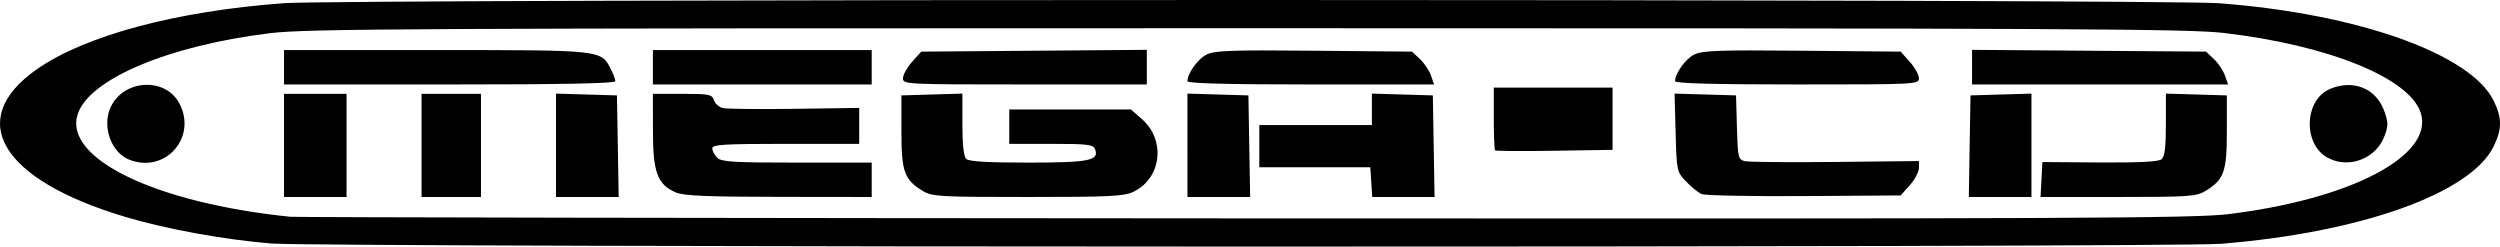
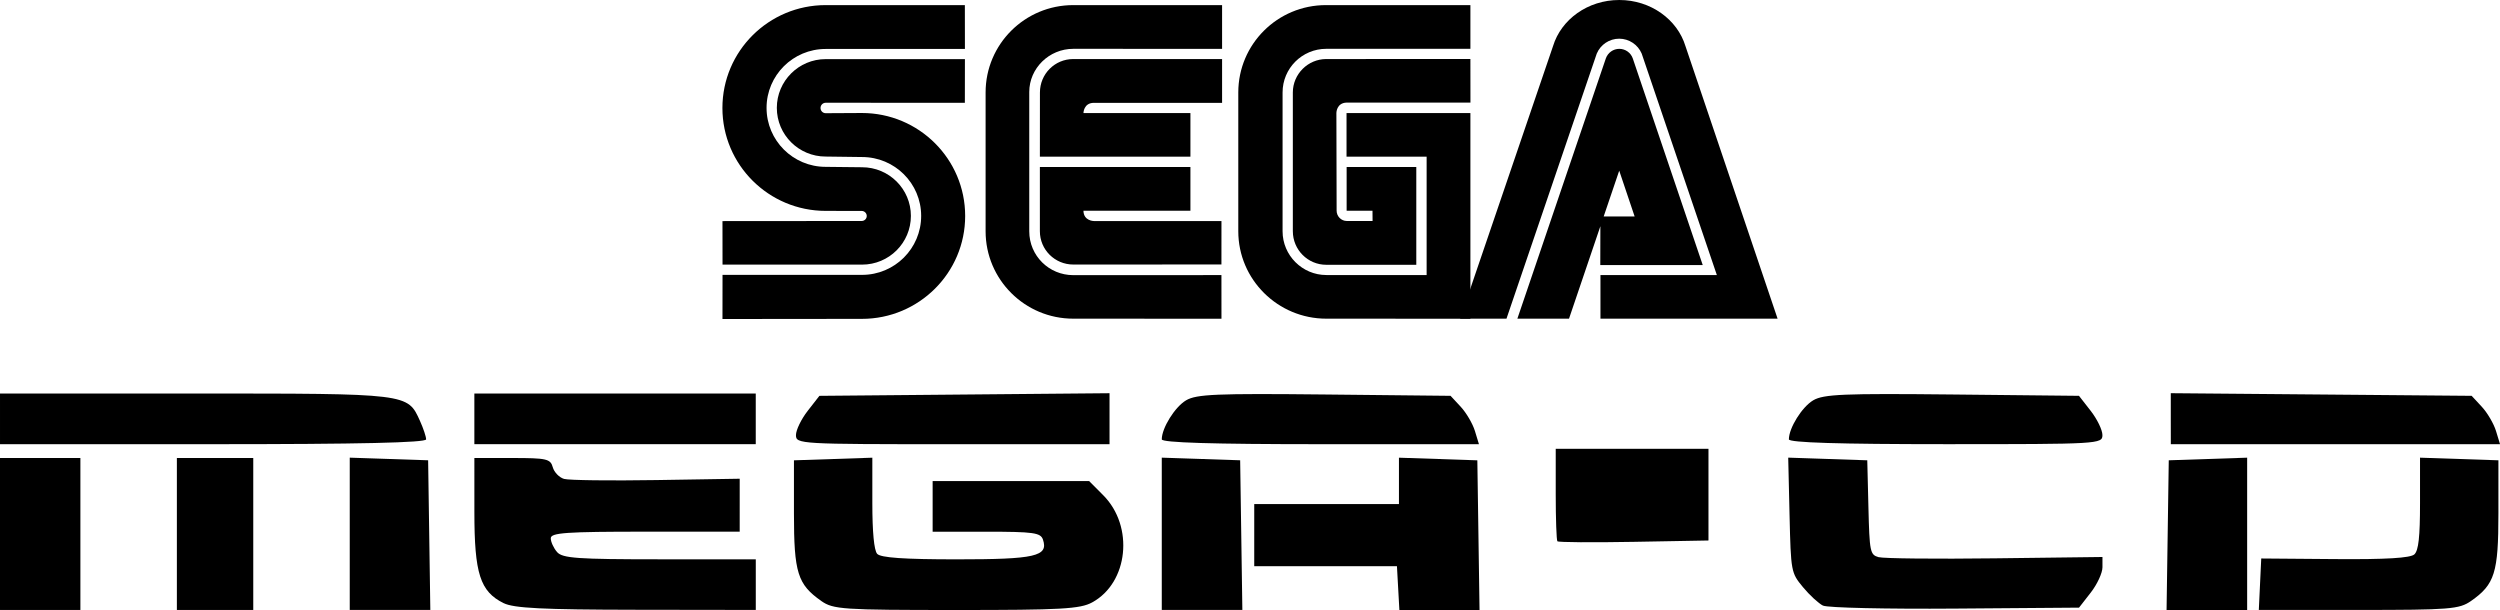
- <svg xmlns="http://www.w3.org/2000/svg" width="211.599mm" height="20.873mm" viewBox="0 0 211.599 20.873" version="1.1" id="svg5" xml:space="preserve">
+ <svg xmlns="http://www.w3.org/2000/svg" width="127.566mm" height="31.125mm" viewBox="0 0 127.566 31.125" version="1.1" id="svg5" xml:space="preserve">
  <defs id="defs2" />
-   <g id="layer1" transform="translate(-21.0293,-173.3328)">
-     <path style="fill:#000000;stroke-width:0.265" d="m 44.011,193.943 c -4.016,-0.323 -8.941,-1.222 -12.435,-2.271 -10.492,-3.147 -13.514,-8.21 -7.442,-12.468 4.088,-2.867 11.806,-4.933 20.936,-5.603 4.931,-0.362 158.956,-0.356 163.777,0.006 11.744,0.882 21.33,4.294 23.258,8.278 0.701,1.448 0.699,2.363 -0.008,3.825 -1.927,3.98 -11.237,7.309 -23.09,8.257 -4.177,0.334 -160.828,0.311 -164.995,-0.024 z m 165.637,-2.487 c 10.4,-1.271 17.415,-4.966 16.271,-8.571 -0.934,-2.944 -7.802,-5.73 -16.674,-6.764 -2.998,-0.35 -13.573,-0.401 -82.672,-0.401 -70.841,0 -79.599,0.045 -82.684,0.421 -8.579,1.047 -15.299,3.874 -16.281,6.85 -1.237,3.748 6.57,7.519 17.99,8.689 0.509,0.052 36.886,0.114 80.838,0.137 70.145,0.037 80.315,-0.007 83.211,-0.361 z M 45.069,185.641 v -4.366 h 2.646 2.646 v 4.366 4.366 h -2.646 -2.646 z m 11.642,0 v -4.366 h 2.514 2.514 v 4.366 4.366 h -2.514 -2.514 z m 11.377,-0.01 v -4.375 l 2.58,0.076 2.58,0.076 0.073,4.299 0.073,4.299 h -2.652 -2.652 v -4.375 z m 10.126,3.983 c -1.545,-0.672 -1.921,-1.694 -1.922,-5.23 l -9.89e-4,-3.109 h 2.496 c 2.262,0 2.511,0.049 2.663,0.529 0.092,0.291 0.428,0.594 0.745,0.673 0.318,0.079 3.048,0.109 6.068,0.067 l 5.49,-0.078 -2.6e-4,1.521 -2.6e-4,1.521 h -6.218 c -5.212,0 -6.218,0.061 -6.218,0.378 0,0.208 0.187,0.565 0.416,0.794 0.355,0.355 1.344,0.416 6.747,0.416 h 6.331 v 1.455 1.455 l -7.871,-0.01 c -6.158,-0.008 -8.057,-0.091 -8.726,-0.382 z m 20.911,-0.125 c -1.56,-0.951 -1.8,-1.623 -1.8,-5.026 v -3.055 l 2.58,-0.076 2.58,-0.076 v 2.602 c 0,1.671 0.114,2.716 0.318,2.92 0.224,0.224 1.764,0.318 5.241,0.318 5.171,0 6.04,-0.173 5.672,-1.131 -0.154,-0.4 -0.608,-0.456 -3.719,-0.456 h -3.544 v -1.455 -1.455 h 5.15 5.15 l 0.932,0.818 c 2.036,1.787 1.649,5.023 -0.735,6.154 -0.792,0.376 -2.035,0.436 -8.95,0.435 -7.492,-9.3e-4 -8.086,-0.035 -8.875,-0.517 z m 22.409,-3.858 v -4.375 l 2.58,0.076 2.58,0.076 0.073,4.299 0.073,4.299 h -2.652 -2.652 z m 15.559,3.118 -0.081,-1.257 h -4.697 -4.697 l 1.8e-4,-1.786 1.7e-4,-1.786 h 4.763 4.763 v -1.333 -1.332 l 2.58,0.076 2.58,0.076 0.073,4.299 0.073,4.299 h -2.638 -2.638 z m 27.965,1.009 c -0.291,-0.124 -0.886,-0.603 -1.323,-1.064 -0.782,-0.826 -0.795,-0.885 -0.882,-4.138 l -0.088,-3.301 2.601,0.076 2.601,0.076 0.075,2.709 c 0.071,2.547 0.111,2.718 0.661,2.855 0.322,0.08 3.771,0.111 7.664,0.069 l 7.078,-0.076 -1.8e-4,0.591 c -1e-4,0.325 -0.347,0.98 -0.772,1.455 l -0.772,0.864 -8.158,0.055 c -4.487,0.03 -8.396,-0.047 -8.687,-0.171 z m 22.681,-4.051 0.073,-4.299 2.58,-0.076 2.58,-0.076 v 4.375 4.375 h -2.652 -2.652 z m 6.079,2.82 0.079,-1.479 4.855,0.035 c 3.348,0.024 4.97,-0.061 5.226,-0.273 0.272,-0.226 0.371,-1.004 0.371,-2.931 v -2.623 l 2.58,0.076 2.58,0.076 v 3.055 c 0,3.403 -0.241,4.076 -1.8,5.026 -0.778,0.474 -1.37,0.516 -7.407,0.517 l -6.562,9.9e-4 z M 31.942,186.837 c -1.478,-0.597 -2.263,-2.724 -1.595,-4.322 1.03,-2.466 4.684,-2.716 5.88,-0.403 1.502,2.905 -1.257,5.949 -4.285,4.725 z m 186.101,-0.155 c -2.12,-1.15 -1.988,-4.908 0.204,-5.824 1.995,-0.834 3.924,-0.03 4.602,1.917 0.329,0.945 0.328,1.217 -0.009,2.104 -0.723,1.899 -3.026,2.765 -4.797,1.803 z m -70.471,-0.622 c -0.06,-0.061 -0.11,-1.281 -0.11,-2.712 v -2.602 h 5.027 5.027 v 2.635 2.635 l -4.917,0.077 c -2.705,0.043 -4.967,0.028 -5.027,-0.033 z M 45.069,179.026 v -1.455 h 12.845 c 14.092,0 13.976,-0.012 14.799,1.579 0.221,0.427 0.401,0.901 0.401,1.054 0,0.19 -4.408,0.278 -14.023,0.278 H 45.069 Z m 31.221,0 v -1.455 h 9.26 9.26 v 1.455 1.455 h -9.26 -9.26 z m 21.167,0.93 c 0,-0.289 0.347,-0.914 0.772,-1.389 l 0.772,-0.864 9.547,-0.076 9.547,-0.076 v 1.465 1.465 h -10.319 c -10.115,0 -10.319,-0.01 -10.319,-0.525 z m 24.077,0.247 c 0,-0.652 0.863,-1.861 1.599,-2.242 0.682,-0.352 1.998,-0.401 9.103,-0.335 l 8.306,0.077 0.668,0.628 c 0.367,0.345 0.787,0.97 0.933,1.389 l 0.265,0.761 h -10.437 c -7.111,0 -10.437,-0.088 -10.437,-0.278 z m 41.275,0 c 0,-0.652 0.863,-1.861 1.599,-2.242 0.682,-0.353 2.002,-0.401 9.146,-0.335 l 8.349,0.077 0.772,0.864 c 0.424,0.475 0.772,1.1 0.772,1.389 0,0.515 -0.204,0.525 -10.319,0.525 -7.028,0 -10.319,-0.089 -10.319,-0.278 z m 25.135,-1.187 v -1.464 l 9.901,0.075 9.901,0.075 0.668,0.628 c 0.367,0.345 0.787,0.97 0.933,1.389 l 0.265,0.761 H 198.778 187.944 Z" id="path248" />
+   <g id="layer1" transform="translate(-76.92587,-120.6586)">
+     <path style="fill:#000000;stroke-width:0.22" d="m 187.693,142.023 v -1.301 l 7.676,0.067 7.676,0.067 0.518,0.558 c 0.285,0.307 0.61,0.862 0.724,1.234 l 0.206,0.676 h -8.399 -8.399 z" id="path326" />
+     <path style="fill:#000000;stroke-width:0.22" d="m 168.206,143.077 c 0,-0.579 0.669,-1.653 1.24,-1.991 0.529,-0.313 1.552,-0.356 7.09,-0.298 l 6.473,0.068 0.598,0.767 c 0.329,0.422 0.598,0.977 0.598,1.234 0,0.457 -0.158,0.466 -8,0.466 -5.449,0 -8,-0.079 -8,-0.247 z" id="path324" />
+     <path style="fill:#000000;stroke-width:0.22" d="m 136.207,143.077 c 0,-0.579 0.669,-1.653 1.24,-1.991 0.528,-0.313 1.549,-0.356 7.057,-0.298 l 6.439,0.068 0.518,0.558 c 0.285,0.307 0.61,0.862 0.724,1.234 l 0.206,0.676 h -8.092 c -5.513,0 -8.092,-0.079 -8.092,-0.247 z" id="path322" />
+     <path style="fill:#000000;stroke-width:0.22" d="m 117.541,142.858 c 0,-0.256 0.269,-0.812 0.598,-1.234 l 0.598,-0.767 7.402,-0.067 7.402,-0.067 v 1.301 1.301 h -8 c -7.842,0 -8,-0.009 -8,-0.466 z" id="path320" />
+     <path style="fill:#000000;stroke-width:0.22" d="m 101.131,142.031 v -1.292 h 7.179 7.179 v 1.292 1.292 h -7.179 -7.179 z" id="path318" />
+     <path style="fill:#000000;stroke-width:0.22" d="m 76.926,142.031 v -1.292 h 9.959 c 10.925,0 10.835,-0.011 11.473,1.402 0.171,0.379 0.311,0.8 0.311,0.936 0,0.169 -3.418,0.247 -10.872,0.247 H 76.926 Z" id="path316" />
+     <path style="fill:#000000;stroke-width:0.22" d="m 156.394,148.278 c -0.047,-0.054 -0.085,-1.138 -0.085,-2.409 v -2.311 h 3.897 3.897 v 2.34 2.34 l -3.812,0.069 c -2.097,0.038 -3.851,0.025 -3.897,-0.029 z" id="path314" />
+     <path style="fill:#000000;stroke-width:0.22" d="m 192.247,150.47 0.062,-1.314 3.764,0.031 c 2.595,0.021 3.853,-0.054 4.051,-0.242 0.211,-0.201 0.287,-0.892 0.287,-2.603 v -2.33 l 2,0.067 2,0.067 v 2.713 c 0,3.023 -0.187,3.62 -1.396,4.464 -0.603,0.421 -1.062,0.458 -5.743,0.459 l -5.087,7.7e-4 z" id="path308" />
+     <path style="fill:#000000;stroke-width:0.22" d="m 187.534,147.965 0.056,-3.819 2,-0.067 2,-0.067 v 3.886 3.886 h -2.056 -2.056 z" id="path306" />
+     <path style="fill:#000000;stroke-width:0.22" d="m 169.95,151.563 c -0.226,-0.11 -0.687,-0.536 -1.026,-0.945 -0.606,-0.733 -0.616,-0.786 -0.684,-3.676 l -0.068,-2.932 2.017,0.068 2.017,0.068 0.059,2.406 c 0.055,2.262 0.086,2.414 0.513,2.535 0.25,0.071 2.924,0.099 5.942,0.061 l 5.487,-0.068 -1.4e-4,0.525 c -7e-5,0.289 -0.269,0.87 -0.598,1.292 l -0.598,0.767 -6.325,0.049 c -3.479,0.027 -6.509,-0.042 -6.735,-0.152 z" id="path304" />
+     <path style="fill:#000000;stroke-width:0.22" d="m 148.269,150.667 -0.062,-1.116 h -3.641 -3.641 l 1.4e-4,-1.586 1.3e-4,-1.586 h 3.692 3.692 v -1.183 -1.183 l 2,0.067 2,0.067 0.056,3.819 0.056,3.819 h -2.045 -2.045 z" id="path302" />
+     <path style="fill:#000000;stroke-width:0.22" d="m 136.207,147.897 v -3.886 l 2,0.067 2,0.067 0.056,3.819 0.056,3.819 h -2.056 -2.056 z" id="path300" />
+     <path style="fill:#000000;stroke-width:0.22" d="m 118.834,151.324 c -1.209,-0.845 -1.396,-1.442 -1.396,-4.464 v -2.713 l 2,-0.067 2,-0.067 v 2.311 c 0,1.485 0.088,2.412 0.246,2.594 0.174,0.199 1.368,0.282 4.063,0.282 4.009,0 4.683,-0.154 4.398,-1.005 -0.119,-0.355 -0.472,-0.405 -2.883,-0.405 h -2.747 v -1.292 -1.292 h 3.993 3.993 l 0.722,0.726 c 1.578,1.588 1.279,4.461 -0.57,5.466 -0.614,0.334 -1.578,0.388 -6.938,0.387 -5.809,-7.8e-4 -6.269,-0.032 -6.881,-0.459 z" id="path298" />
+     <path style="fill:#000000;stroke-width:0.22" d="m 102.622,151.435 c -1.198,-0.597 -1.49,-1.505 -1.49,-4.645 l -7.7e-4,-2.761 h 1.935 c 1.754,0 1.947,0.044 2.065,0.469 0.071,0.258 0.332,0.527 0.578,0.598 0.246,0.07 2.363,0.097 4.704,0.059 l 4.257,-0.069 -2e-4,1.351 -2e-4,1.351 h -4.82 c -4.041,0 -4.82,0.054 -4.82,0.336 0,0.185 0.145,0.502 0.322,0.705 0.275,0.315 1.042,0.369 5.231,0.369 h 4.908 v 1.292 1.292 l -6.102,-0.009 c -4.774,-0.007 -6.247,-0.081 -6.765,-0.339 z" id="path296" />
+     <path style="fill:#000000;stroke-width:0.22" d="m 94.772,147.897 v -3.886 l 2,0.067 2,0.067 0.056,3.819 0.056,3.819 h -2.056 -2.056 v -3.886 z" id="path294" />
+     <path style="fill:#000000;stroke-width:0.22" d="m 85.951,147.906 v -3.877 h 1.949 1.949 v 3.877 3.877 h -1.949 -1.949 z" id="path292" />
+     <path style="fill:#000000;stroke-width:0.22" d="m 76.926,147.906 v -3.877 h 2.051 2.051 v 3.877 3.877 H 78.977 76.926 Z" id="path290" />
+     <g fill-rule="nonzero" id="g26-5-8" transform="matrix(0.3333436,0,0,0.3333436,40.70588,120.3605)" style="fill:#000000">
+       <path d="m 219.249,49.726 21.342,-0.022 c 8.732,0 15.808,-7.054 15.808,-15.747 0,-8.709 -7.076,-15.765 -15.808,-15.765 l -5.543,0.03 c -0.436,0 -0.791,-0.358 -0.791,-0.799 0,-0.44 0.355,-0.799 0.791,-0.799 l 21.304,0.004 0.009,-6.683 h -21.317 c -4.121,0 -7.475,3.348 -7.475,7.461 0,4.118 3.353,7.453 7.475,7.453 l 5.569,0.073 c 5.003,0 9.051,4.035 9.051,9.013 0,4.981 -4.048,9.025 -9.051,9.025 h -21.356 z" id="path16-0-6" style="fill:#000000" />
+       <path d="m 219.257,41.401 h 21.356 c 4.134,0 7.478,-3.335 7.478,-7.457 0,-4.117 -3.344,-7.448 -7.478,-7.448 l -5.569,-0.061 c -4.994,0 -9.047,-4.039 -9.047,-9.029 0,-4.977 4.053,-9.017 9.047,-9.017 l 21.317,-0.004 -0.009,-6.709 h -21.304 c -8.722,0 -15.808,7.046 -15.808,15.747 0,8.701 7.086,15.752 15.808,15.752 l 5.513,0.009 c 0.419,0 0.773,0.341 0.773,0.773 0,0.424 -0.354,0.765 -0.773,0.765 l -21.312,0.017 z m 53.689,1.611 c -3.703,0 -6.736,-2.951 -6.736,-6.718 v -21.32 c 0,-3.625 3.033,-6.606 6.736,-6.606 l 22.781,0.004 V 1.676 h -22.781 c -7.413,0 -13.419,5.983 -13.419,13.371 v 21.247 c 0,7.389 6.006,13.381 13.419,13.381 l 22.686,0.009 -0.005,-6.68 z" id="path18-1-8" style="fill:#000000" />
+       <path d="m 267.844,15.047 c 0,-2.825 2.272,-5.115 5.102,-5.115 h 22.781 v 6.705 H 276.1 c -1.572,0 -1.594,1.56 -1.594,1.56 h 16.374 v 6.675 h -23.044 z m 5.102,26.341 c -2.821,0 -5.111,-2.277 -5.111,-5.094 v -9.833 h 23.045 v 6.689 h -16.375 c 0.022,1.572 1.594,1.58 1.594,1.58 h 19.532 l -0.004,6.649 z m 38.745,1.607 c -3.69,0 -6.705,-3.007 -6.705,-6.701 V 15.046 c 0,-3.698 2.994,-6.679 6.687,-6.679 h 22.065 V 1.676 h -22.116 c -7.41,0 -13.415,5.983 -13.415,13.371 v 21.247 c 0,7.389 6.057,13.381 13.466,13.381 l 22.065,0.009 V 18.197 h -18.962 v 6.675 h 12.261 v 18.123 z" id="path20-2-4" style="fill:#000000" />
+       <path d="m 306.558,36.294 c 0,2.831 2.29,5.133 5.115,5.133 h 13.782 V 26.453 h -10.663 v 6.697 h 3.958 l 0.012,1.572 h -3.939 c -0.86,0 -1.564,-0.713 -1.564,-1.572 l -0.035,-14.958 c 0,0 -0.005,-1.555 1.581,-1.594 h 18.94 l -0.008,-6.671 -22.065,0.005 c -2.806,0 -5.115,2.309 -5.115,5.115 V 36.294 M 354.471,9.832 c 0.306,-0.873 1.135,-1.461 2.061,-1.461 0.925,0 1.754,0.588 2.06,1.461 l 10.711,31.642 H 353.62 l 0.017,-7.443 h 5.241 l -2.36,-7.012 -7.686,22.659 h -7.906 z" id="path22-6-0" style="fill:#000000" />
+       <path d="m 371.462,42.995 h -17.816 v 6.683 H 380.76 L 366.658,7.957 c -1.235,-4.069 -5.309,-7.063 -10.131,-7.063 -4.83,0 -8.891,2.98 -10.136,7.046 L 332.16,49.679 h 7.099 L 353.076,9.107 c 0.577,-1.386 1.938,-2.292 3.439,-2.29 1.498,0.002 2.857,0.903 3.443,2.281 z" id="path24-8-8" style="fill:#000000" />
+     </g>
  </g>
</svg>
